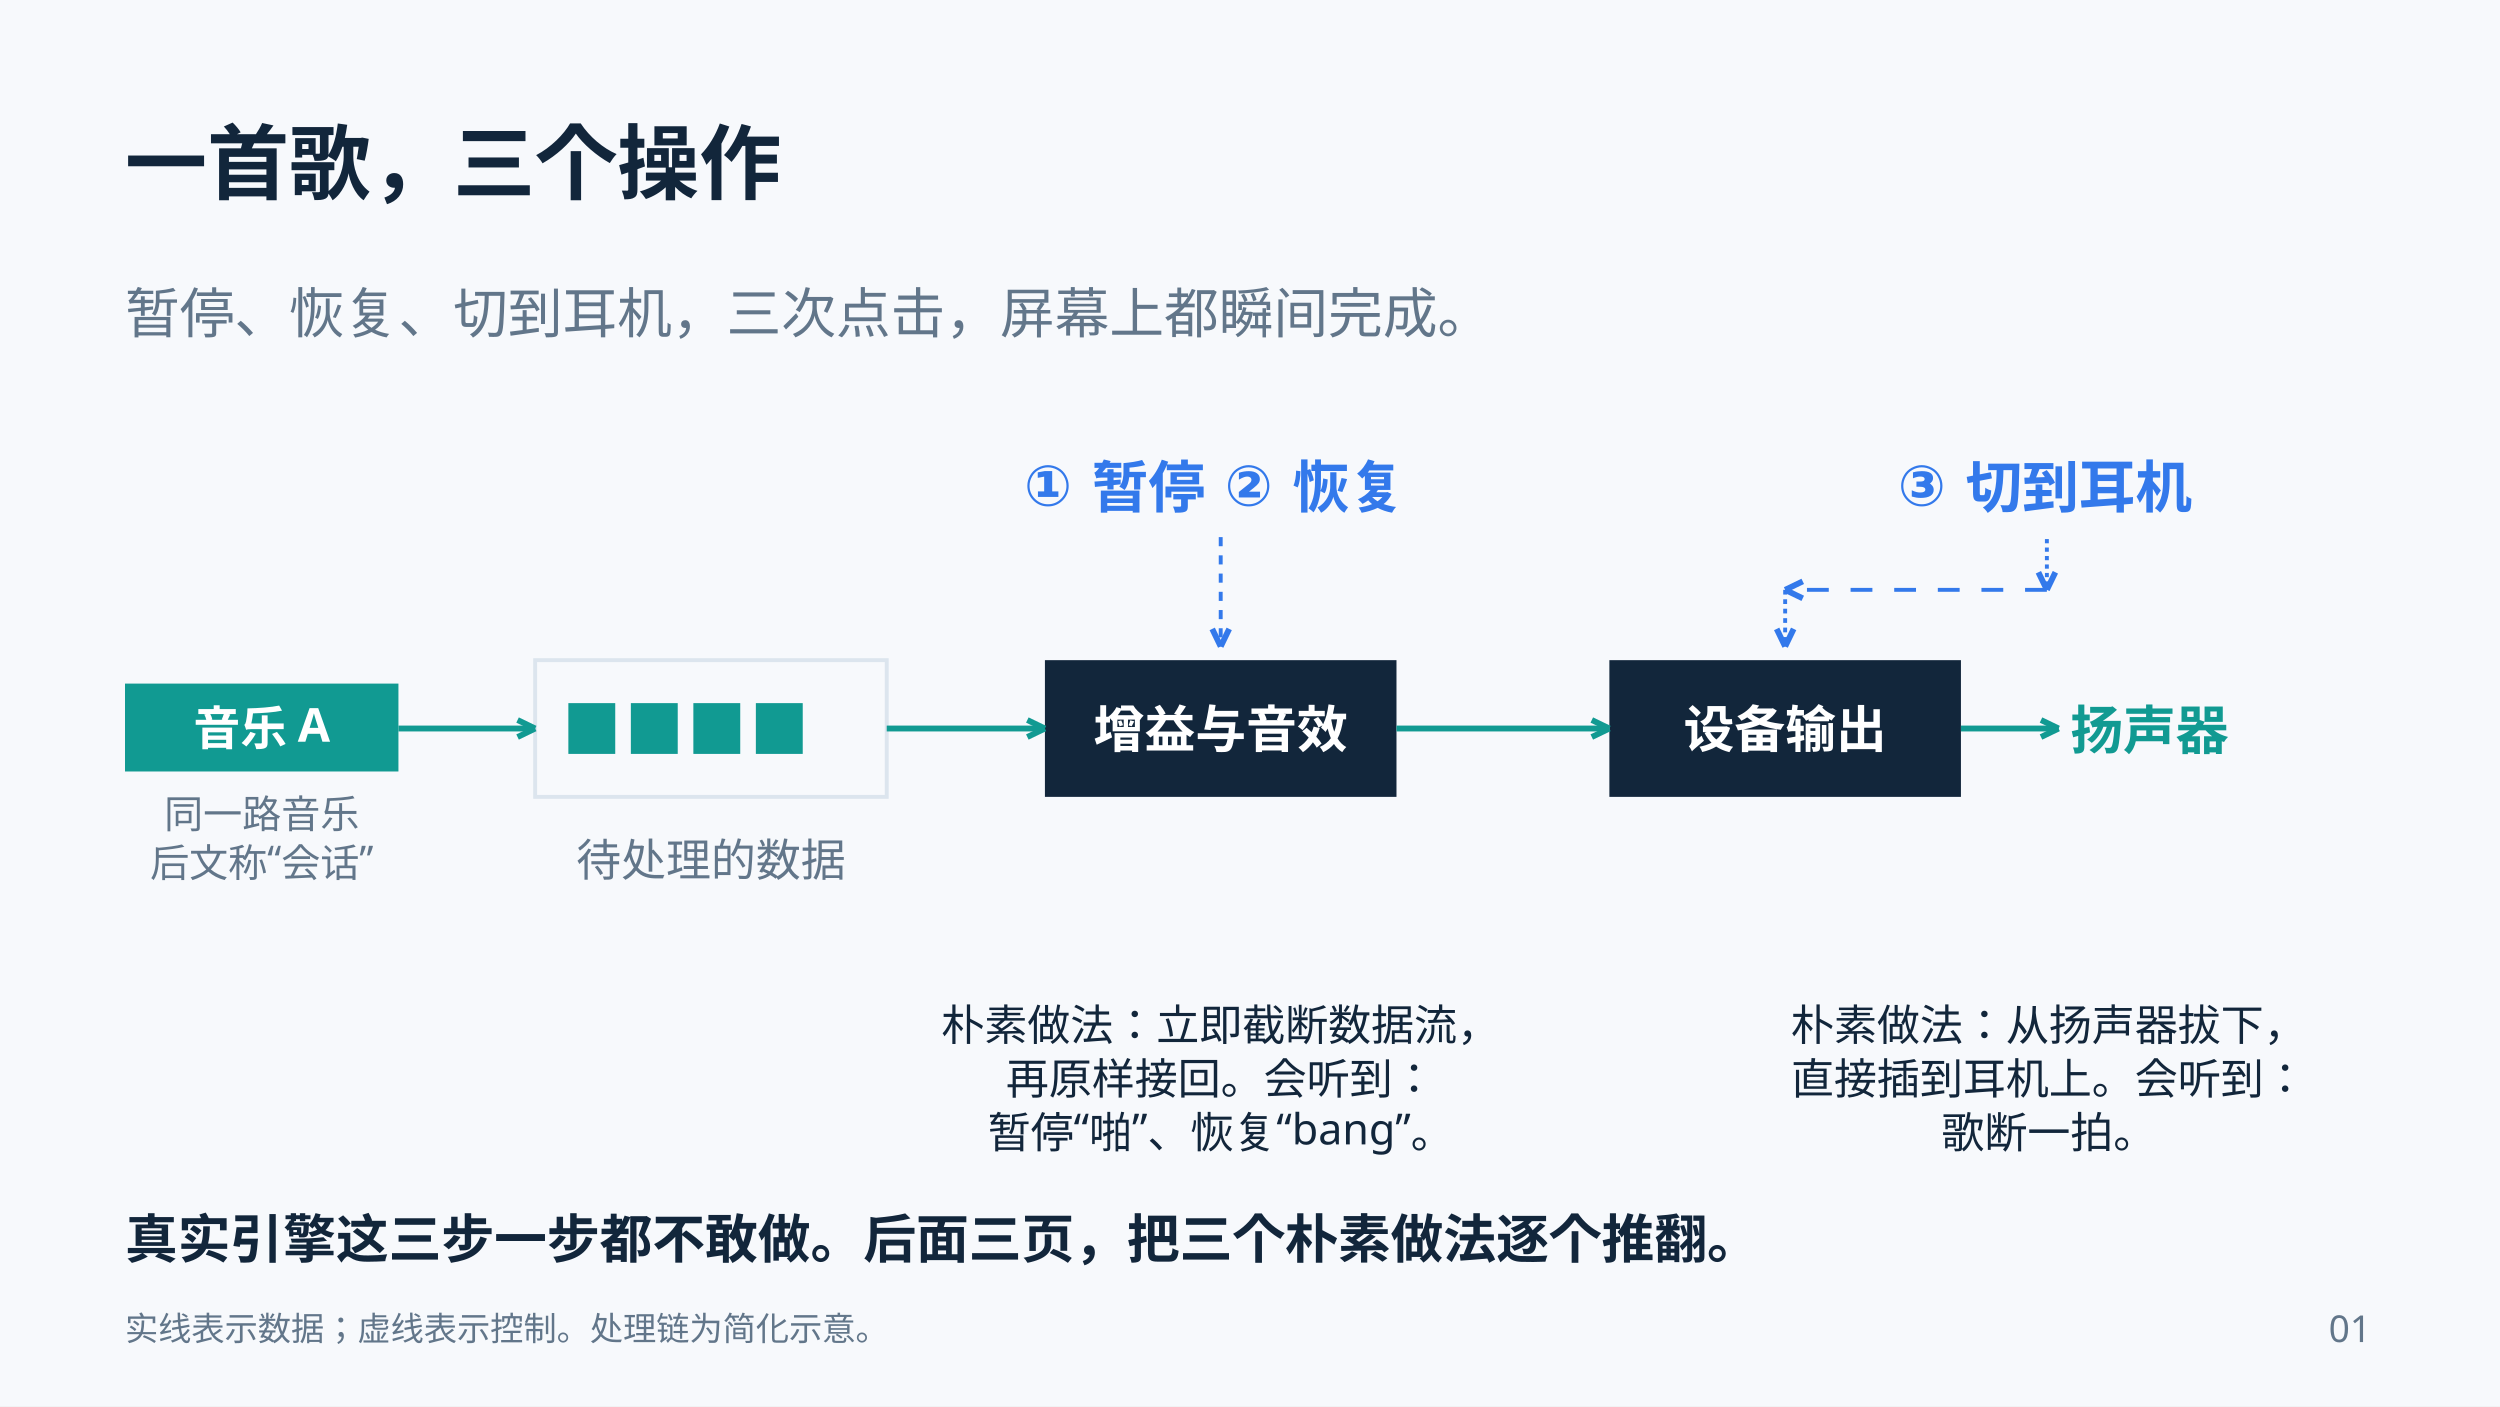
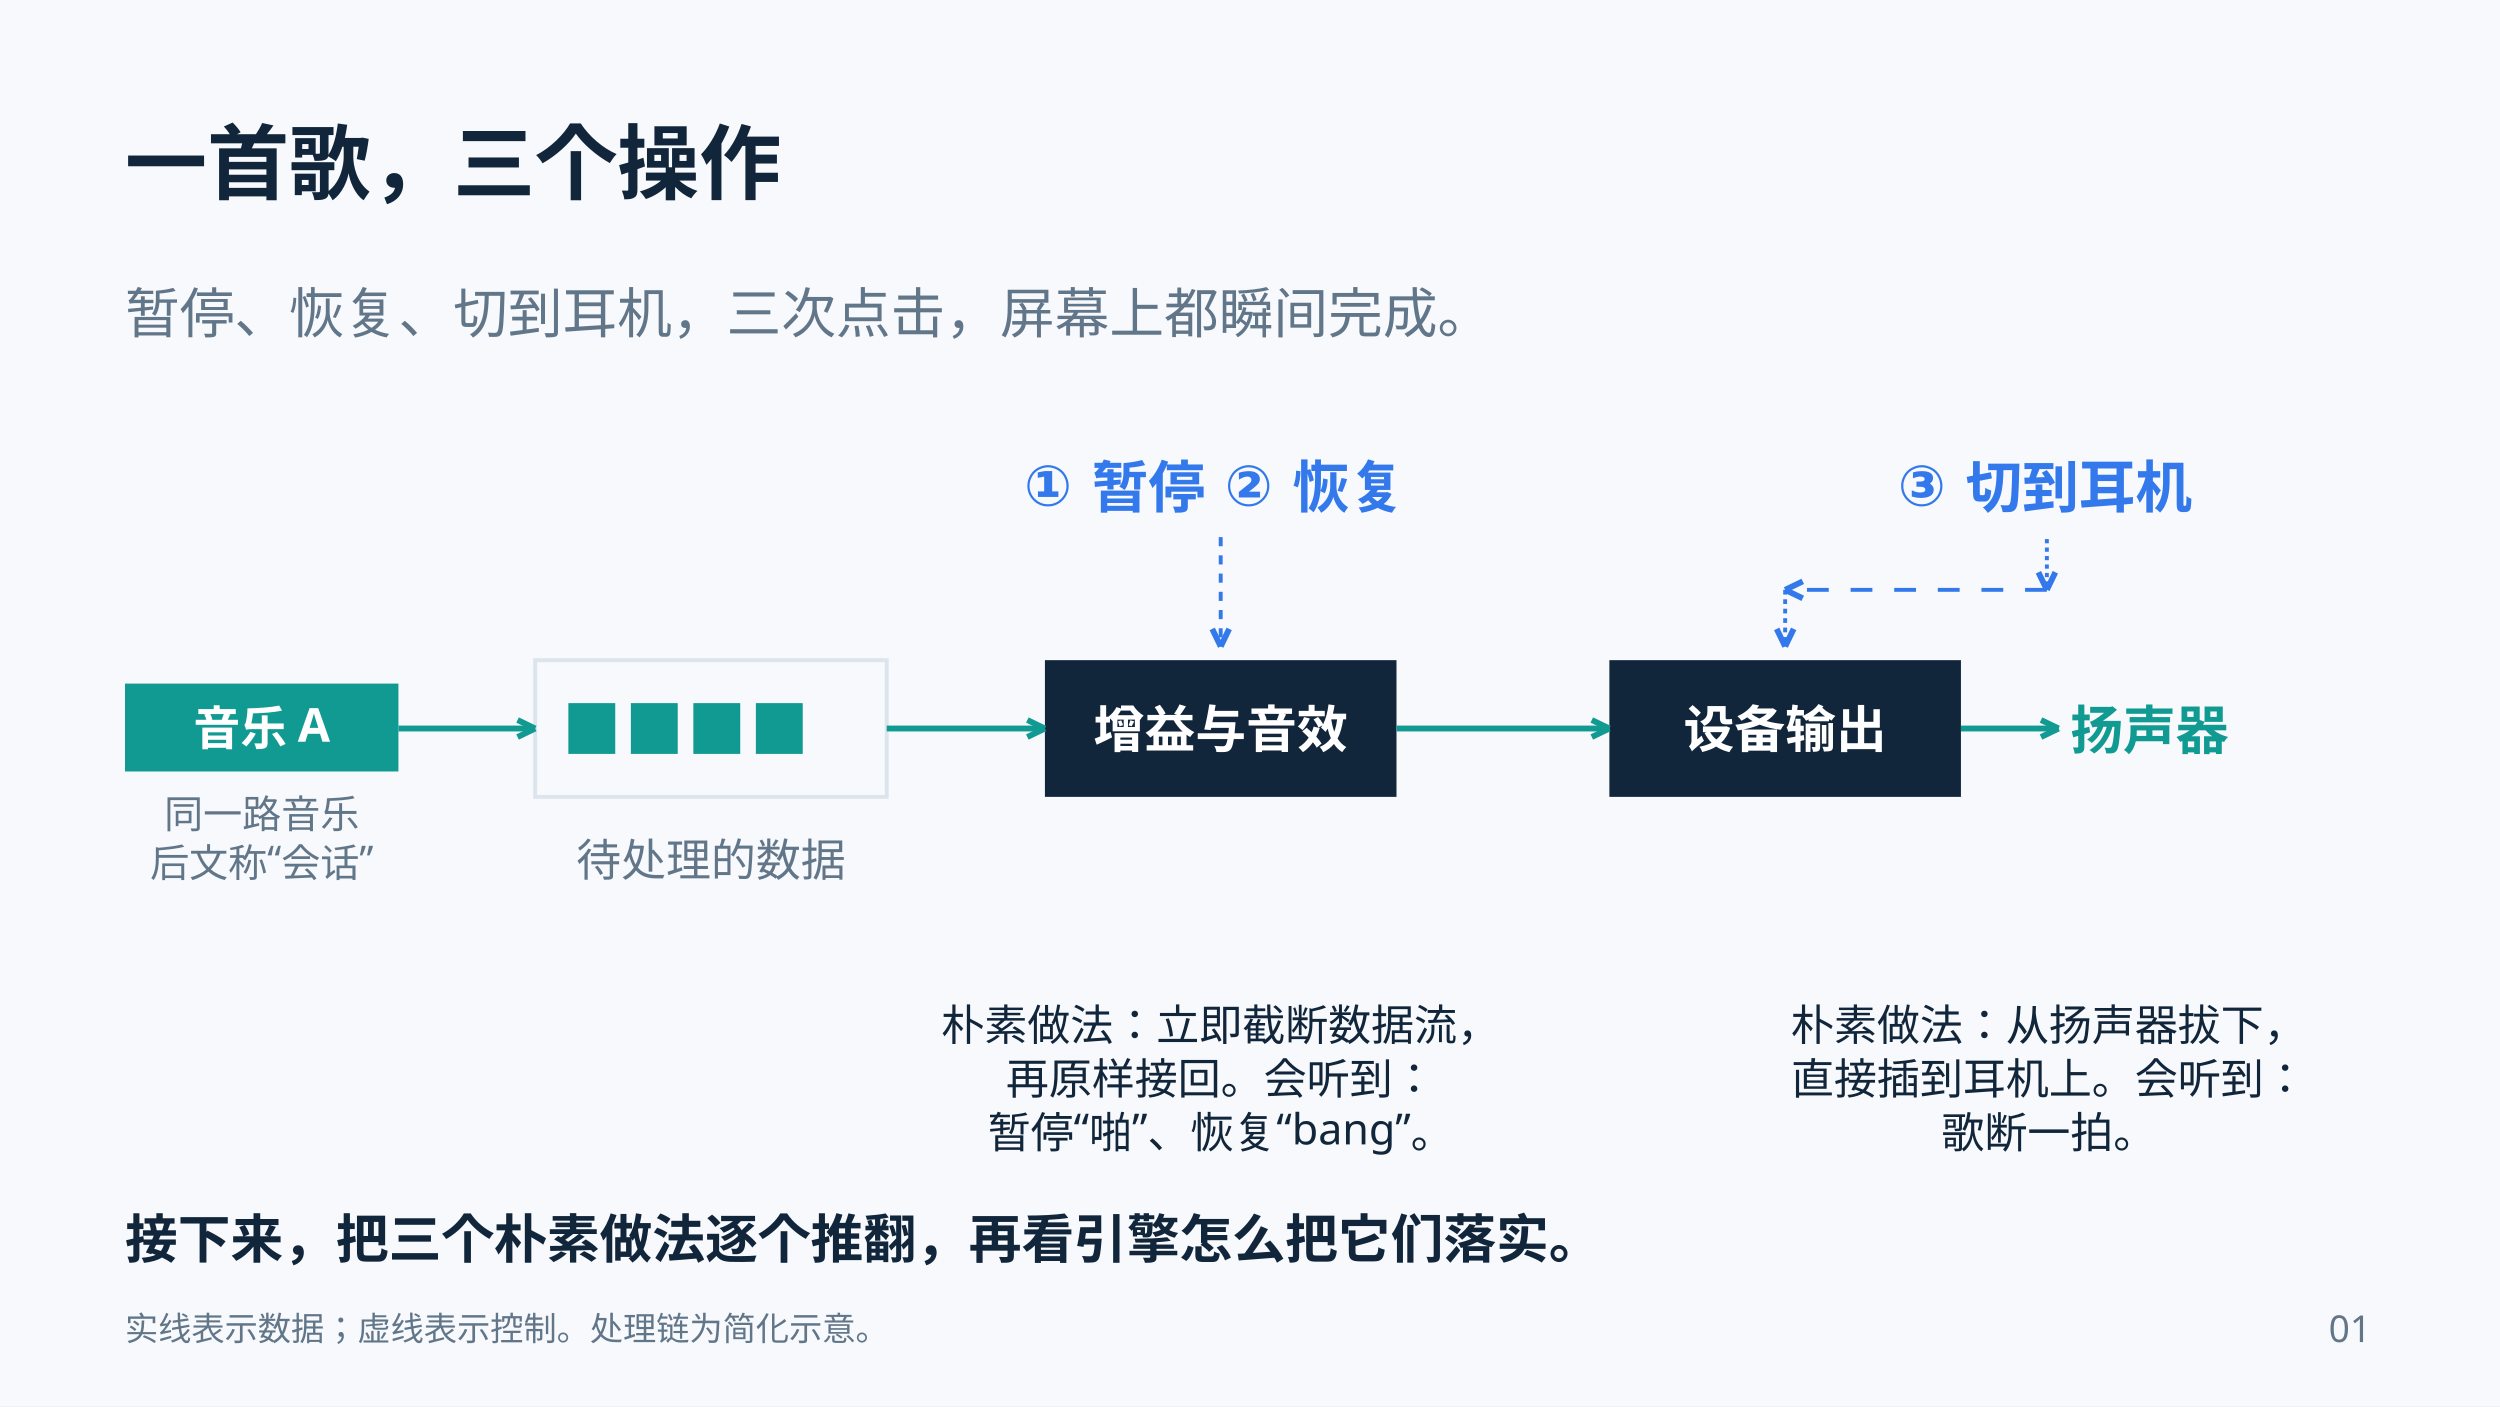
<svg xmlns="http://www.w3.org/2000/svg" width="1280" height="720" viewBox="0 0 1280 720">
  <rect width="1280" height="720" fill="#F7F9FC" />
  <rect x="64" y="48" width="1150" height="70" fill="none" stroke="none" stroke-width="0" />
  <text x="64" y="98.75" fill="#12263B" font-family="Microsoft YaHei, sans-serif" font-size="42" font-weight="700" text-anchor="start">一首歌，三个操作</text>
  <rect x="64" y="139" width="1120" height="42" fill="none" stroke="none" stroke-width="0" />
  <text x="64" y="170.5" fill="#62768A" font-family="Microsoft YaHei, sans-serif" font-size="28" font-weight="400" text-anchor="start">暂停、恢复、切到耳机，三次点击，屏幕上都瞬间完成。</text>
  <rect x="64" y="350" width="140" height="45" fill="#119A92" stroke="none" stroke-width="0" />
  <rect x="76" y="356" width="116" height="33" fill="none" stroke="none" stroke-width="0" />
  <text x="134" y="381.5" fill="#FFFFFF" font-family="Microsoft YaHei, sans-serif" font-size="24" font-weight="700" text-anchor="middle">音乐 A</text>
  <rect x="64" y="403" width="140" height="52" fill="none" stroke="none" stroke-width="0" />
  <text x="134" y="424" fill="#62768A" font-family="Microsoft YaHei, sans-serif" font-size="20" font-weight="400" text-anchor="middle">同一路音乐</text>
  <text x="134" y="449" fill="#62768A" font-family="Microsoft YaHei, sans-serif" font-size="20" font-weight="400" text-anchor="middle">后文称“会话”</text>
  <rect x="274" y="338" width="180" height="70" fill="none" stroke="#DCE5EE" stroke-width="2" />
  <rect x="291" y="360" width="24" height="26" fill="#119A92" stroke="none" stroke-width="0" />
  <rect x="323" y="360" width="24" height="26" fill="#119A92" stroke="none" stroke-width="0" />
  <rect x="355" y="360" width="24" height="26" fill="#119A92" stroke="none" stroke-width="0" />
  <rect x="387" y="360" width="24" height="26" fill="#119A92" stroke="none" stroke-width="0" />
  <rect x="274" y="423" width="180" height="34" fill="none" stroke="none" stroke-width="0" />
  <text x="364" y="448.625" fill="#62768A" font-family="Microsoft YaHei, sans-serif" font-size="23" font-weight="400" text-anchor="middle">待处理的数据</text>
  <rect x="535" y="338" width="180" height="70" fill="#12263B" stroke="none" stroke-width="0" />
  <rect x="547" y="344" width="156" height="58" fill="none" stroke="none" stroke-width="0" />
  <text x="625" y="382.75" fill="#FFFFFF" font-family="Microsoft YaHei, sans-serif" font-size="26" font-weight="700" text-anchor="middle">增益与音效</text>
  <rect x="824" y="338" width="180" height="70" fill="#12263B" stroke="none" stroke-width="0" />
  <rect x="836" y="344" width="156" height="58" fill="none" stroke="none" stroke-width="0" />
  <text x="914" y="382.75" fill="#FFFFFF" font-family="Microsoft YaHei, sans-serif" font-size="26" font-weight="700" text-anchor="middle">设备输出</text>
  <rect x="1060" y="351" width="155" height="45" fill="none" stroke="none" stroke-width="0" />
  <text x="1060" y="383.625" fill="#119A92" font-family="Microsoft YaHei, sans-serif" font-size="27" font-weight="700" text-anchor="start">扬声器</text>
  <line x1="204" y1="373" x2="274" y2="373" stroke="#119A92" stroke-width="3" />
  <line x1="264.996" y1="377.35" x2="274" y2="373" stroke="#119A92" stroke-width="3" />
  <line x1="264.996" y1="368.65" x2="274" y2="373" stroke="#119A92" stroke-width="3" />
  <line x1="454" y1="373" x2="535" y2="373" stroke="#119A92" stroke-width="3" />
  <line x1="525.996" y1="377.35" x2="535" y2="373" stroke="#119A92" stroke-width="3" />
  <line x1="525.996" y1="368.65" x2="535" y2="373" stroke="#119A92" stroke-width="3" />
  <line x1="715" y1="373" x2="824" y2="373" stroke="#119A92" stroke-width="3" />
  <line x1="814.996" y1="377.35" x2="824" y2="373" stroke="#119A92" stroke-width="3" />
  <line x1="814.996" y1="368.65" x2="824" y2="373" stroke="#119A92" stroke-width="3" />
  <line x1="1004" y1="373" x2="1054" y2="373" stroke="#119A92" stroke-width="3" />
  <line x1="1044.996" y1="377.35" x2="1054" y2="373" stroke="#119A92" stroke-width="3" />
  <line x1="1044.996" y1="368.65" x2="1054" y2="373" stroke="#119A92" stroke-width="3" />
  <rect x="472" y="228" width="300" height="40" fill="none" stroke="none" stroke-width="0" />
  <text x="622" y="258.875" fill="#3379EB" font-family="Microsoft YaHei, sans-serif" font-size="29" font-weight="700" text-anchor="middle">① 暂停   ② 恢复</text>
  <line x1="625" y1="275" x2="625" y2="279.667" stroke="#3379EB" stroke-width="2" />
  <line x1="625" y1="284.333" x2="625" y2="289" stroke="#3379EB" stroke-width="2" />
  <line x1="625" y1="293.667" x2="625" y2="298.333" stroke="#3379EB" stroke-width="2" />
  <line x1="625" y1="303" x2="625" y2="307.667" stroke="#3379EB" stroke-width="2" />
  <line x1="625" y1="312.333" x2="625" y2="317" stroke="#3379EB" stroke-width="2" />
  <line x1="625" y1="321.667" x2="625" y2="326.333" stroke="#3379EB" stroke-width="2" />
  <line x1="620.65" y1="321.996" x2="625" y2="331" stroke="#3379EB" stroke-width="3" />
  <line x1="629.35" y1="321.996" x2="625" y2="331" stroke="#3379EB" stroke-width="3" />
  <rect x="410" y="508" width="430" height="88" fill="none" stroke="none" stroke-width="0" />
  <text x="625" y="532.75" fill="#12263B" font-family="Microsoft YaHei, sans-serif" font-size="22" font-weight="400" text-anchor="middle">朴素做法：立即截断数据流，</text>
  <text x="625" y="560.25" fill="#12263B" font-family="Microsoft YaHei, sans-serif" font-size="22" font-weight="400" text-anchor="middle">再原样接回。会听到：</text>
  <text x="625" y="587.75" fill="#12263B" font-family="Microsoft YaHei, sans-serif" font-size="22" font-weight="400" text-anchor="middle">暂停“啪”、恢复“bang”。</text>
  <rect x="887" y="228" width="320" height="40" fill="none" stroke="none" stroke-width="0" />
  <text x="1047" y="258.875" fill="#3379EB" font-family="Microsoft YaHei, sans-serif" font-size="29" font-weight="700" text-anchor="middle">③ 切到耳机</text>
  <line x1="1048" y1="276" x2="1048" y2="278.167" stroke="#3379EB" stroke-width="2" />
  <line x1="1048" y1="280.333" x2="1048" y2="282.5" stroke="#3379EB" stroke-width="2" />
  <line x1="1048" y1="284.667" x2="1048" y2="286.833" stroke="#3379EB" stroke-width="2" />
  <line x1="1048" y1="289" x2="1048" y2="291.167" stroke="#3379EB" stroke-width="2" />
  <line x1="1048" y1="293.333" x2="1048" y2="295.5" stroke="#3379EB" stroke-width="2" />
  <line x1="1048" y1="297.667" x2="1048" y2="299.833" stroke="#3379EB" stroke-width="2" />
  <line x1="1043.65" y1="292.996" x2="1048" y2="302" stroke="#3379EB" stroke-width="3" />
  <line x1="1052.35" y1="292.996" x2="1048" y2="302" stroke="#3379EB" stroke-width="3" />
  <line x1="1048" y1="302" x2="1036.833" y2="302" stroke="#3379EB" stroke-width="2" />
  <line x1="1025.667" y1="302" x2="1014.5" y2="302" stroke="#3379EB" stroke-width="2" />
  <line x1="1003.333" y1="302" x2="992.167" y2="302" stroke="#3379EB" stroke-width="2" />
  <line x1="981" y1="302" x2="969.833" y2="302" stroke="#3379EB" stroke-width="2" />
  <line x1="958.667" y1="302" x2="947.5" y2="302" stroke="#3379EB" stroke-width="2" />
  <line x1="936.333" y1="302" x2="925.167" y2="302" stroke="#3379EB" stroke-width="2" />
  <line x1="923.004" y1="297.65" x2="914" y2="302" stroke="#3379EB" stroke-width="3" />
  <line x1="923.004" y1="306.35" x2="914" y2="302" stroke="#3379EB" stroke-width="3" />
  <line x1="914" y1="302" x2="914" y2="304.417" stroke="#3379EB" stroke-width="2" />
  <line x1="914" y1="306.833" x2="914" y2="309.25" stroke="#3379EB" stroke-width="2" />
  <line x1="914" y1="311.667" x2="914" y2="314.083" stroke="#3379EB" stroke-width="2" />
  <line x1="914" y1="316.5" x2="914" y2="318.917" stroke="#3379EB" stroke-width="2" />
  <line x1="914" y1="321.333" x2="914" y2="323.75" stroke="#3379EB" stroke-width="2" />
  <line x1="914" y1="326.167" x2="914" y2="328.583" stroke="#3379EB" stroke-width="2" />
  <line x1="909.65" y1="321.996" x2="914" y2="331" stroke="#3379EB" stroke-width="3" />
  <line x1="918.35" y1="321.996" x2="914" y2="331" stroke="#3379EB" stroke-width="3" />
  <rect x="884" y="508" width="330" height="88" fill="none" stroke="none" stroke-width="0" />
  <text x="1049" y="532.75" fill="#12263B" font-family="Microsoft YaHei, sans-serif" font-size="22" font-weight="400" text-anchor="middle">朴素做法：从扬声器拔下，</text>
  <text x="1049" y="560.25" fill="#12263B" font-family="Microsoft YaHei, sans-serif" font-size="22" font-weight="400" text-anchor="middle">直接插到耳机上。会听到：</text>
  <text x="1049" y="587.75" fill="#12263B" font-family="Microsoft YaHei, sans-serif" font-size="22" font-weight="400" text-anchor="middle">歌断一拍。</text>
  <rect x="64" y="614" width="1140" height="40" fill="none" stroke="none" stroke-width="0" />
-   <text x="64" y="644.125" fill="#12263B" font-family="Microsoft YaHei, sans-serif" font-size="27" font-weight="700" text-anchor="start">真实引擎这三步一步都不敢做。后面三页，把三个朴素做法逐个推翻。</text>
+   <text x="64" y="644.125" fill="#12263B" font-family="Microsoft YaHei, sans-serif" font-size="27" font-weight="700" text-anchor="start">接下来，把三个朴素做法逐个推翻，再看引擎怎么把它们落实。</text>
  <rect x="64" y="665" width="1070" height="30" fill="none" stroke="none" stroke-width="0" />
  <text x="64" y="686.375" fill="#62768A" font-family="Microsoft YaHei, sans-serif" font-size="17" font-weight="400" text-anchor="start">实线表示数据；虚线表示控制。处理链为简化示意。</text>
  <rect x="1157" y="665" width="57" height="30" fill="none" stroke="none" stroke-width="0" />
  <text x="1214" y="687.125" fill="#62768A" font-family="Microsoft YaHei, sans-serif" font-size="19" font-weight="400" text-anchor="end">01</text>
</svg>
